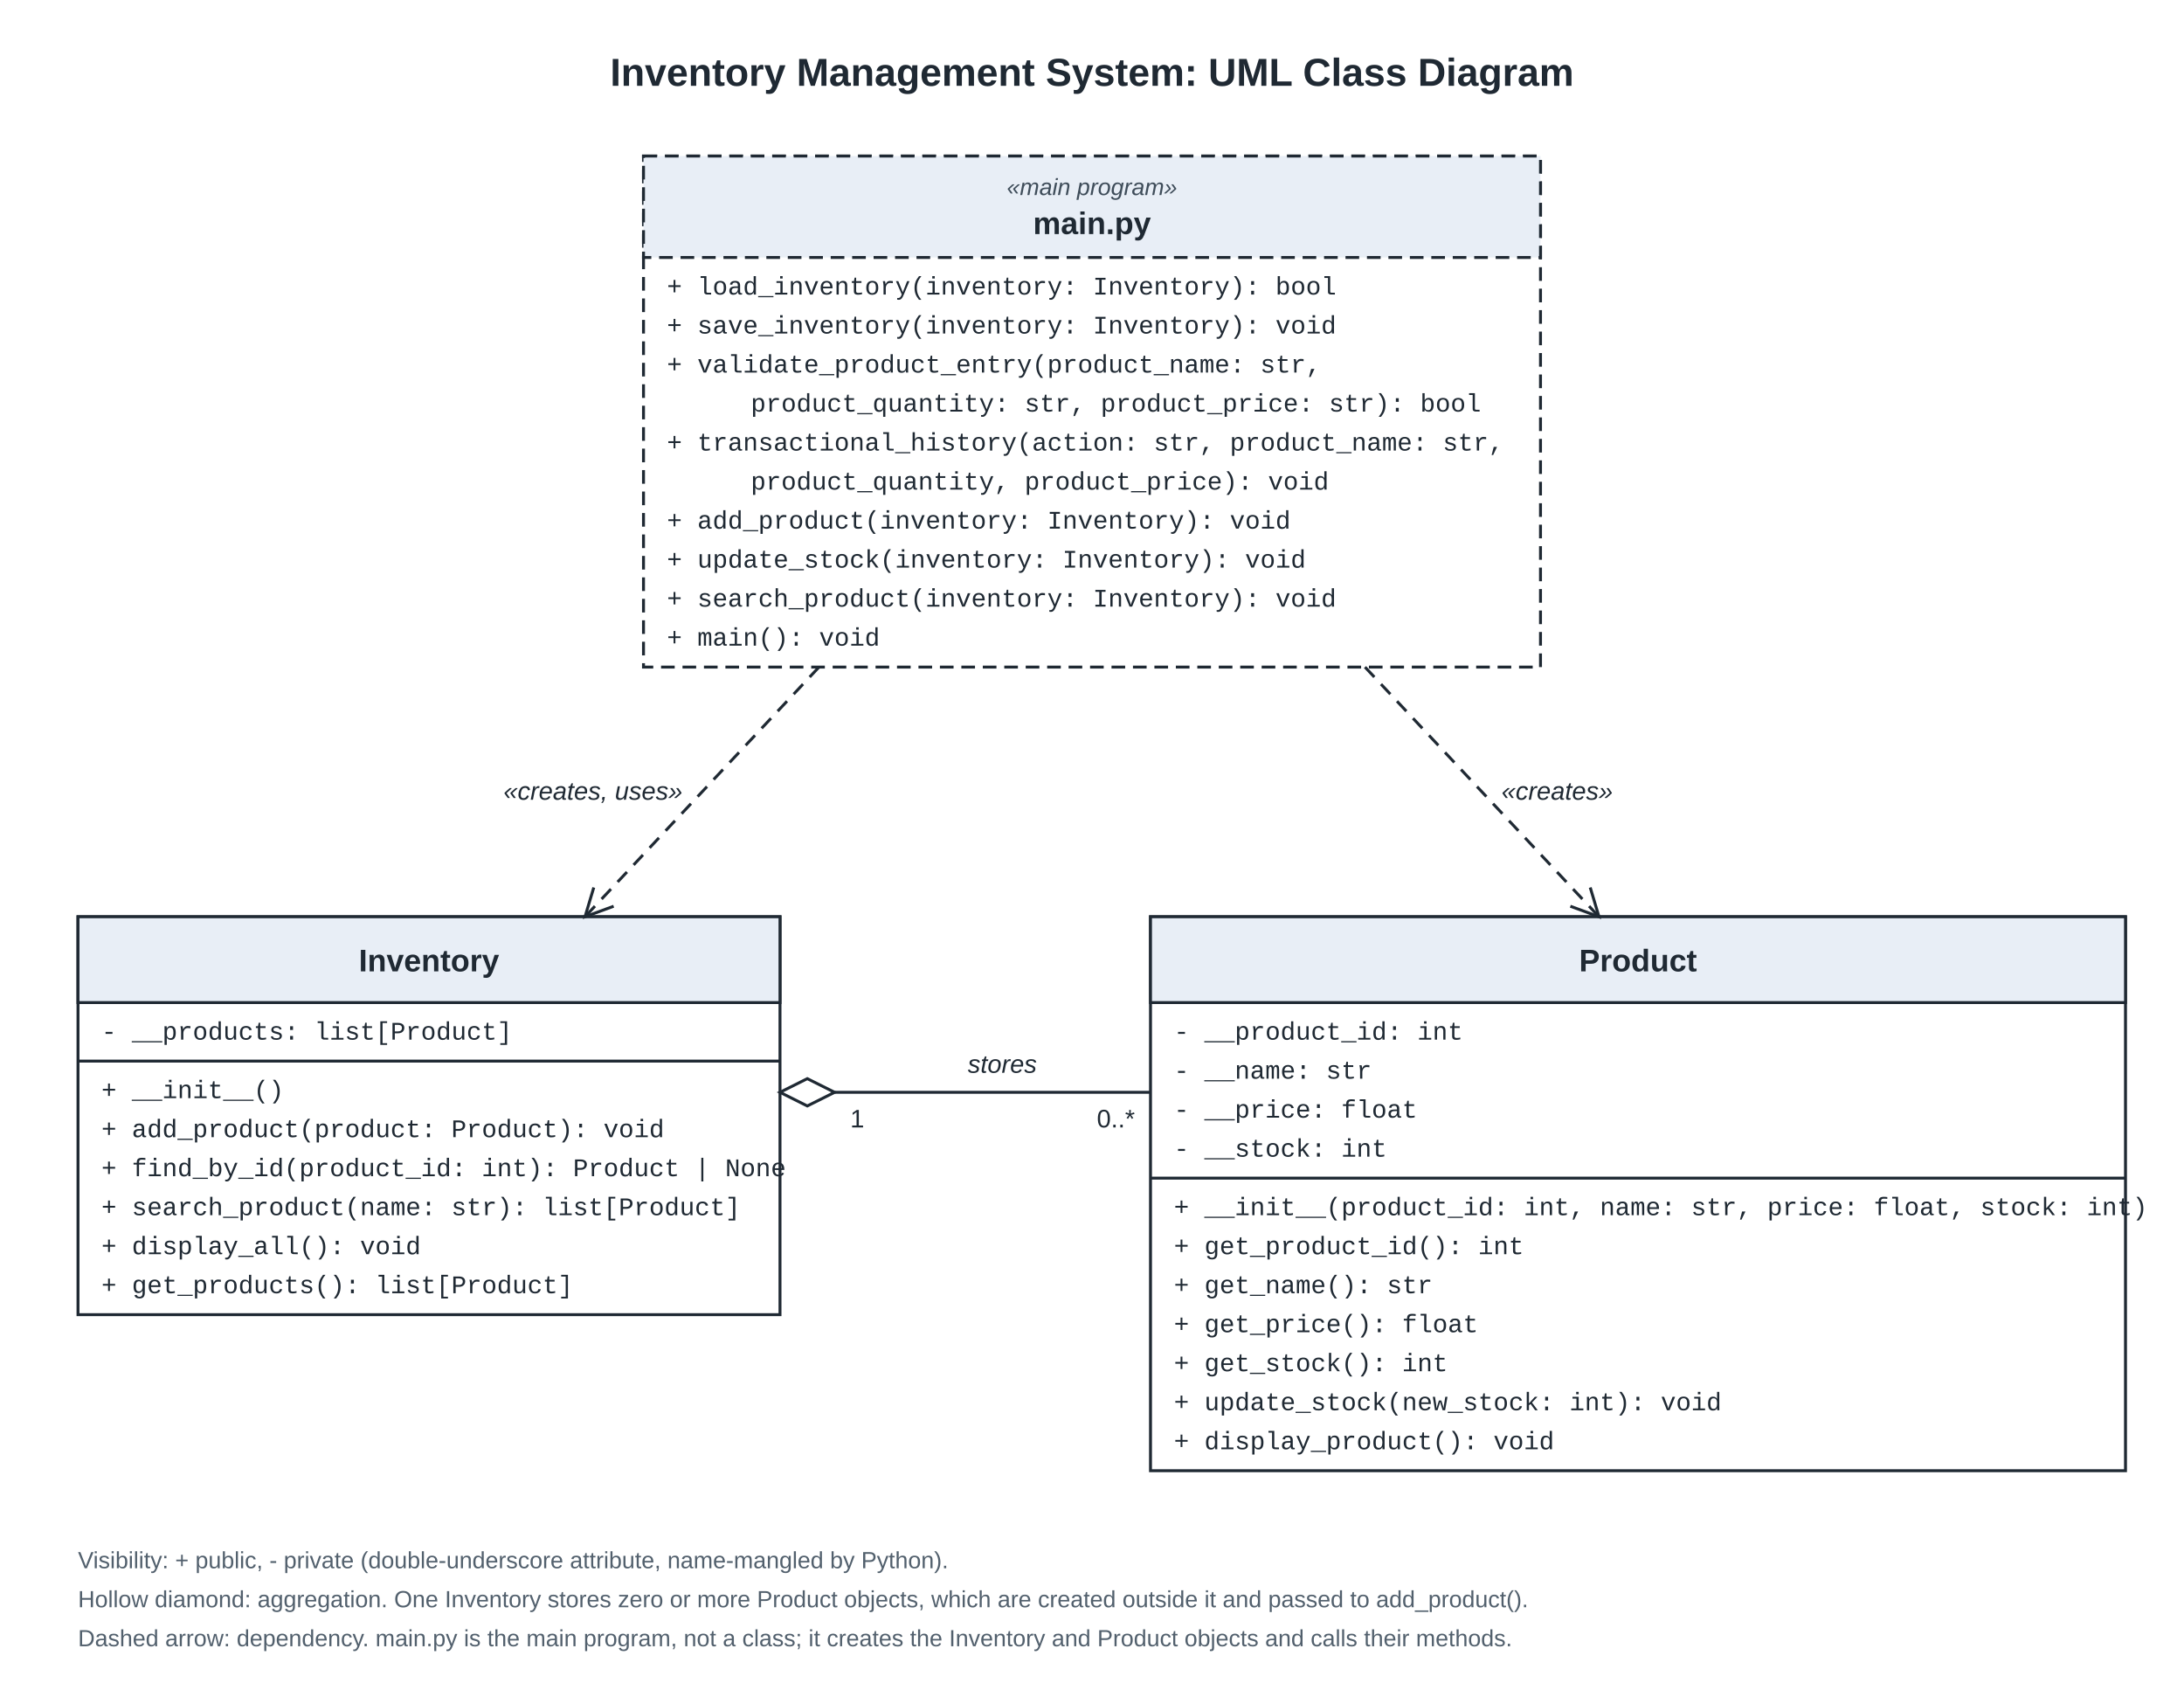
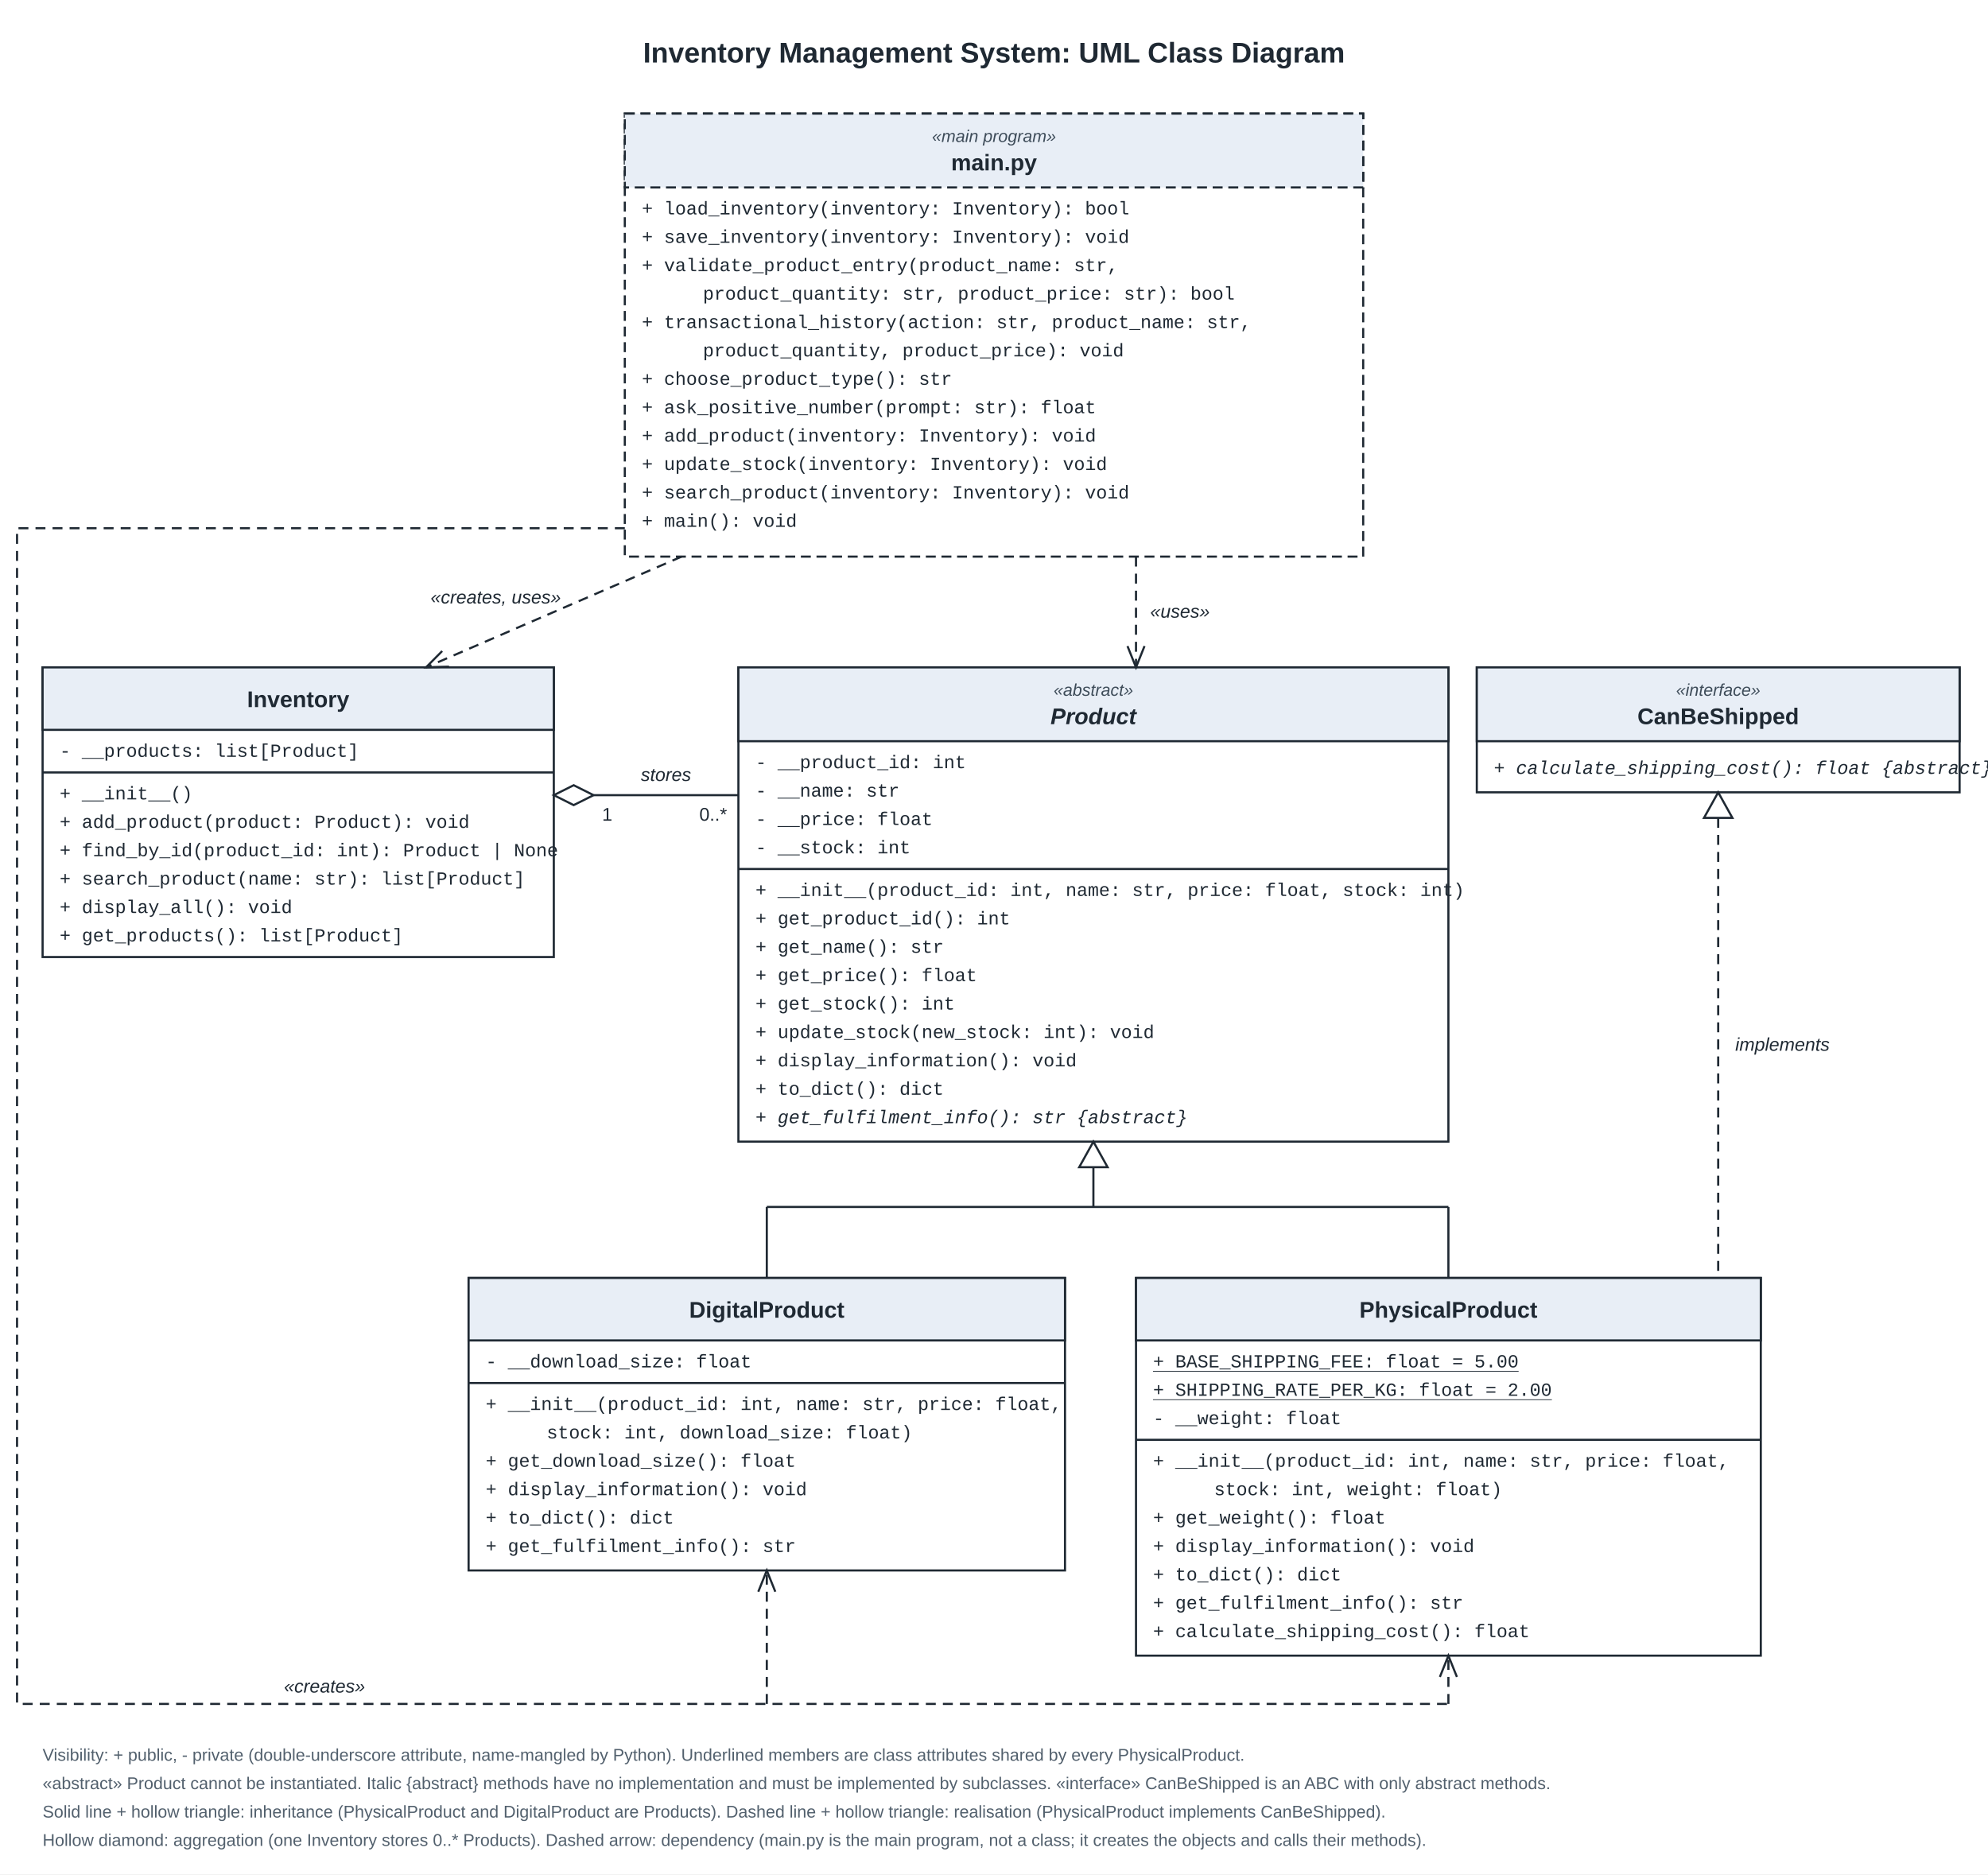
- <svg xmlns="http://www.w3.org/2000/svg" width="1120" height="870" viewBox="0 0 1120 870">
+ <svg xmlns="http://www.w3.org/2000/svg" width="1400" height="1320" viewBox="0 0 1400 1320">
  <style>
    .box { fill: #ffffff; stroke: #1f2933; stroke-width: 1.5; }
    .head { fill: #e8eef6; stroke: #1f2933; stroke-width: 1.5; }
    .main { stroke-dasharray: 7 4; }
    .title { font: bold 20px Arial, Helvetica, sans-serif; fill: #1f2933; }
    .name { font: bold 16px Arial, Helvetica, sans-serif; fill: #1f2933; }
+     .abstract-name { font: italic bold 16px Arial, Helvetica, sans-serif; fill: #1f2933; }
    .stereo { font: italic 12px Arial, Helvetica, sans-serif; fill: #3e4c59; }
    .member { font: 13px Consolas, "Courier New", monospace; fill: #1f2933; }
+     .abstract { font-style: italic; }
+     .static { text-decoration: underline; }
    .label { font: italic 13px Arial, Helvetica, sans-serif; fill: #1f2933; }
    .mult { font: 13px Arial, Helvetica, sans-serif; fill: #1f2933; }
    .legend { font: 12px Arial, Helvetica, sans-serif; fill: #52606d; }
    .line { stroke: #1f2933; stroke-width: 1.5; fill: none; }
    .dash { stroke-dasharray: 7 5; }
  </style>
-   <rect width="1120" height="870" fill="#ffffff" />
-   <text class="title" x="560" y="44" text-anchor="middle">Inventory Management System: UML Class Diagram</text>
-   <rect class="box main" x="330" y="80" width="460" height="262" />
-   <rect class="head main" x="330" y="80" width="460" height="52" />
-   <text class="stereo" x="560" y="100" text-anchor="middle">«main program»</text>
-   <text class="name" x="560" y="120" text-anchor="middle">main.py</text>
-   <text class="member" x="342" y="151">+ load_inventory(inventory: Inventory): bool</text>
-   <text class="member" x="342" y="171">+ save_inventory(inventory: Inventory): void</text>
-   <text class="member" x="342" y="191">+ validate_product_entry(product_name: str,</text>
-   <text class="member" x="385" y="211">product_quantity: str, product_price: str): bool</text>
-   <text class="member" x="342" y="231">+ transactional_history(action: str, product_name: str,</text>
-   <text class="member" x="385" y="251">product_quantity, product_price): void</text>
-   <text class="member" x="342" y="271">+ add_product(inventory: Inventory): void</text>
-   <text class="member" x="342" y="291">+ update_stock(inventory: Inventory): void</text>
-   <text class="member" x="342" y="311">+ search_product(inventory: Inventory): void</text>
-   <text class="member" x="342" y="331">+ main(): void</text>
-   <rect class="box" x="40" y="470" width="360" height="204" />
-   <rect class="head" x="40" y="470" width="360" height="44" />
-   <text class="name" x="220" y="498" text-anchor="middle">Inventory</text>
-   <line class="line" x1="40" y1="544" x2="400" y2="544" />
-   <text class="member" x="52" y="533">- __products: list[Product]</text>
-   <text class="member" x="52" y="563">+ __init__()</text>
-   <text class="member" x="52" y="583">+ add_product(product: Product): void</text>
-   <text class="member" x="52" y="603">+ find_by_id(product_id: int): Product | None</text>
-   <text class="member" x="52" y="623">+ search_product(name: str): list[Product]</text>
-   <text class="member" x="52" y="643">+ display_all(): void</text>
-   <text class="member" x="52" y="663">+ get_products(): list[Product]</text>
-   <rect class="box" x="590" y="470" width="500" height="284" />
-   <rect class="head" x="590" y="470" width="500" height="44" />
-   <text class="name" x="840" y="498" text-anchor="middle">Product</text>
-   <line class="line" x1="590" y1="604" x2="1090" y2="604" />
-   <text class="member" x="602" y="533">- __product_id: int</text>
-   <text class="member" x="602" y="553">- __name: str</text>
-   <text class="member" x="602" y="573">- __price: float</text>
-   <text class="member" x="602" y="593">- __stock: int</text>
-   <text class="member" x="602" y="623">+ __init__(product_id: int, name: str, price: float, stock: int)</text>
-   <text class="member" x="602" y="643">+ get_product_id(): int</text>
-   <text class="member" x="602" y="663">+ get_name(): str</text>
-   <text class="member" x="602" y="683">+ get_price(): float</text>
-   <text class="member" x="602" y="703">+ get_stock(): int</text>
-   <text class="member" x="602" y="723">+ update_stock(new_stock: int): void</text>
-   <text class="member" x="602" y="743">+ display_product(): void</text>
-   <polygon points="400,560 414,553 428,560 414,567" fill="#ffffff" stroke="#1f2933" stroke-width="1.5" />
-   <line class="line" x1="428" y1="560" x2="590" y2="560" />
-   <text class="label" x="514" y="550" text-anchor="middle">stores</text>
-   <text class="mult" x="436" y="578">1</text>
-   <text class="mult" x="582" y="578" text-anchor="end">0..*</text>
-   <line class="line dash" x1="420" y1="342" x2="300" y2="470" />
-   <polyline class="line" points="314.7,464.6 300,470 304.5,455.0" />
-   <text class="label" x="350" y="410" text-anchor="end">«creates, uses»</text>
-   <line class="line dash" x1="700" y1="342" x2="820" y2="470" />
-   <polyline class="line" points="805.3,464.6 820,470 815.5,455.0" />
-   <text class="label" x="770" y="410">«creates»</text>
-   <text class="legend" x="40" y="804">Visibility: + public, - private (double-underscore attribute, name-mangled by Python).</text>
-   <text class="legend" x="40" y="824">Hollow diamond: aggregation. One Inventory stores zero or more Product objects, which are created outside it and passed to add_product().</text>
-   <text class="legend" x="40" y="844">Dashed arrow: dependency. main.py is the main program, not a class; it creates the Inventory and Product objects and calls their methods.</text>
+   <rect width="1400" height="1320" fill="#ffffff" />
+   <text class="title" x="700" y="44" text-anchor="middle">Inventory Management System: UML Class Diagram</text>
+   <rect class="box main" x="440" y="80" width="520" height="312" />
+   <rect class="head main" x="440" y="80" width="520" height="52" />
+   <text class="stereo" x="700" y="100" text-anchor="middle">«main program»</text>
+   <text class="name" x="700" y="120" text-anchor="middle">main.py</text>
+   <text class="member" x="452" y="151">+ load_inventory(inventory: Inventory): bool</text>
+   <text class="member" x="452" y="171">+ save_inventory(inventory: Inventory): void</text>
+   <text class="member" x="452" y="191">+ validate_product_entry(product_name: str,</text>
+   <text class="member" x="495" y="211">product_quantity: str, product_price: str): bool</text>
+   <text class="member" x="452" y="231">+ transactional_history(action: str, product_name: str,</text>
+   <text class="member" x="495" y="251">product_quantity, product_price): void</text>
+   <text class="member" x="452" y="271">+ choose_product_type(): str</text>
+   <text class="member" x="452" y="291">+ ask_positive_number(prompt: str): float</text>
+   <text class="member" x="452" y="311">+ add_product(inventory: Inventory): void</text>
+   <text class="member" x="452" y="331">+ update_stock(inventory: Inventory): void</text>
+   <text class="member" x="452" y="351">+ search_product(inventory: Inventory): void</text>
+   <text class="member" x="452" y="371">+ main(): void</text>
+   <rect class="box" x="30" y="470" width="360" height="204" />
+   <rect class="head" x="30" y="470" width="360" height="44" />
+   <text class="name" x="210" y="498" text-anchor="middle">Inventory</text>
+   <line class="line" x1="30" y1="544" x2="390" y2="544" />
+   <text class="member" x="42" y="533">- __products: list[Product]</text>
+   <text class="member" x="42" y="563">+ __init__()</text>
+   <text class="member" x="42" y="583">+ add_product(product: Product): void</text>
+   <text class="member" x="42" y="603">+ find_by_id(product_id: int): Product | None</text>
+   <text class="member" x="42" y="623">+ search_product(name: str): list[Product]</text>
+   <text class="member" x="42" y="643">+ display_all(): void</text>
+   <text class="member" x="42" y="663">+ get_products(): list[Product]</text>
+   <rect class="box" x="520" y="470" width="500" height="334" />
+   <rect class="head" x="520" y="470" width="500" height="52" />
+   <text class="stereo" x="770" y="490" text-anchor="middle">«abstract»</text>
+   <text class="abstract-name" x="770" y="510" text-anchor="middle">Product</text>
+   <line class="line" x1="520" y1="612" x2="1020" y2="612" />
+   <text class="member" x="532" y="541">- __product_id: int</text>
+   <text class="member" x="532" y="561">- __name: str</text>
+   <text class="member" x="532" y="581">- __price: float</text>
+   <text class="member" x="532" y="601">- __stock: int</text>
+   <text class="member" x="532" y="631">+ __init__(product_id: int, name: str, price: float, stock: int)</text>
+   <text class="member" x="532" y="651">+ get_product_id(): int</text>
+   <text class="member" x="532" y="671">+ get_name(): str</text>
+   <text class="member" x="532" y="691">+ get_price(): float</text>
+   <text class="member" x="532" y="711">+ get_stock(): int</text>
+   <text class="member" x="532" y="731">+ update_stock(new_stock: int): void</text>
+   <text class="member" x="532" y="751">+ display_information(): void</text>
+   <text class="member" x="532" y="771">+ to_dict(): dict</text>
+   <text class="member abstract" x="532" y="791">+ get_fulfilment_info(): str {abstract}</text>
+   <rect class="box" x="1040" y="470" width="340" height="88" />
+   <rect class="head" x="1040" y="470" width="340" height="52" />
+   <text class="stereo" x="1210" y="490" text-anchor="middle">«interface»</text>
+   <text class="name" x="1210" y="510" text-anchor="middle">CanBeShipped</text>
+   <text class="member abstract" x="1052" y="545">+ calculate_shipping_cost(): float {abstract}</text>
+   <rect class="box" x="330" y="900" width="420" height="206" />
+   <rect class="head" x="330" y="900" width="420" height="44" />
+   <text class="name" x="540" y="928" text-anchor="middle">DigitalProduct</text>
+   <line class="line" x1="330" y1="974" x2="750" y2="974" />
+   <text class="member" x="342" y="963">- __download_size: float</text>
+   <text class="member" x="342" y="993">+ __init__(product_id: int, name: str, price: float,</text>
+   <text class="member" x="385" y="1013">stock: int, download_size: float)</text>
+   <text class="member" x="342" y="1033">+ get_download_size(): float</text>
+   <text class="member" x="342" y="1053">+ display_information(): void</text>
+   <text class="member" x="342" y="1073">+ to_dict(): dict</text>
+   <text class="member" x="342" y="1093">+ get_fulfilment_info(): str</text>
+   <rect class="box" x="800" y="900" width="440" height="266" />
+   <rect class="head" x="800" y="900" width="440" height="44" />
+   <text class="name" x="1020" y="928" text-anchor="middle">PhysicalProduct</text>
+   <line class="line" x1="800" y1="1014" x2="1240" y2="1014" />
+   <text class="member static" x="812" y="963">+ BASE_SHIPPING_FEE: float = 5.00</text>
+   <text class="member static" x="812" y="983">+ SHIPPING_RATE_PER_KG: float = 2.00</text>
+   <text class="member" x="812" y="1003">- __weight: float</text>
+   <text class="member" x="812" y="1033">+ __init__(product_id: int, name: str, price: float,</text>
+   <text class="member" x="855" y="1053">stock: int, weight: float)</text>
+   <text class="member" x="812" y="1073">+ get_weight(): float</text>
+   <text class="member" x="812" y="1093">+ display_information(): void</text>
+   <text class="member" x="812" y="1113">+ to_dict(): dict</text>
+   <text class="member" x="812" y="1133">+ get_fulfilment_info(): str</text>
+   <text class="member" x="812" y="1153">+ calculate_shipping_cost(): float</text>
+   <polygon points="390,560 404,553 418,560 404,567" fill="#ffffff" stroke="#1f2933" stroke-width="1.5" />
+   <line class="line" x1="418" y1="560" x2="520" y2="560" />
+   <text class="label" x="469" y="550" text-anchor="middle">stores</text>
+   <text class="mult" x="424" y="578">1</text>
+   <text class="mult" x="512" y="578" text-anchor="end">0..*</text>
+   <polygon points="770,804 760,822 780,822" fill="#ffffff" stroke="#1f2933" stroke-width="1.5" />
+   <line class="line" x1="770" y1="822" x2="770" y2="850" />
+   <line class="line" x1="540" y1="850" x2="1020" y2="850" />
+   <line class="line" x1="540" y1="850" x2="540" y2="900" />
+   <line class="line" x1="1020" y1="850" x2="1020" y2="900" />
+   <polygon points="1210,558 1200,576 1220,576" fill="#ffffff" stroke="#1f2933" stroke-width="1.5" />
+   <line class="line dash" x1="1210" y1="576" x2="1210" y2="900" />
+   <text class="label" x="1222" y="740">implements</text>
+   <line class="line dash" x1="480" y1="392" x2="300" y2="470" />
+   <polyline class="line" points="316.2,469.5 300,470 311.4,458.5" />
+   <text class="label" x="395" y="425" text-anchor="end">«creates, uses»</text>
+   <line class="line dash" x1="800" y1="392" x2="800" y2="470" />
+   <polyline class="line" points="794,455 800,470 806,455" />
+   <text class="label" x="810" y="435">«uses»</text>
+   <polyline class="line dash" points="440,372 12,372 12,1200 1020,1200" />
+   <line class="line dash" x1="540" y1="1200" x2="540" y2="1106" />
+   <polyline class="line" points="534,1121 540,1106 546,1121" />
+   <line class="line dash" x1="1020" y1="1200" x2="1020" y2="1166" />
+   <polyline class="line" points="1014,1181 1020,1166 1026,1181" />
+   <text class="label" x="200" y="1192">«creates»</text>
+   <text class="legend" x="30" y="1240">Visibility: + public, - private (double-underscore attribute, name-mangled by Python). Underlined members are class attributes shared by every PhysicalProduct.</text>
+   <text class="legend" x="30" y="1260">«abstract» Product cannot be instantiated. Italic {abstract} methods have no implementation and must be implemented by subclasses. «interface» CanBeShipped is an ABC with only abstract methods.</text>
+   <text class="legend" x="30" y="1280">Solid line + hollow triangle: inheritance (PhysicalProduct and DigitalProduct are Products). Dashed line + hollow triangle: realisation (PhysicalProduct implements CanBeShipped).</text>
+   <text class="legend" x="30" y="1300">Hollow diamond: aggregation (one Inventory stores 0..* Products). Dashed arrow: dependency (main.py is the main program, not a class; it creates the objects and calls their methods).</text>
</svg>
